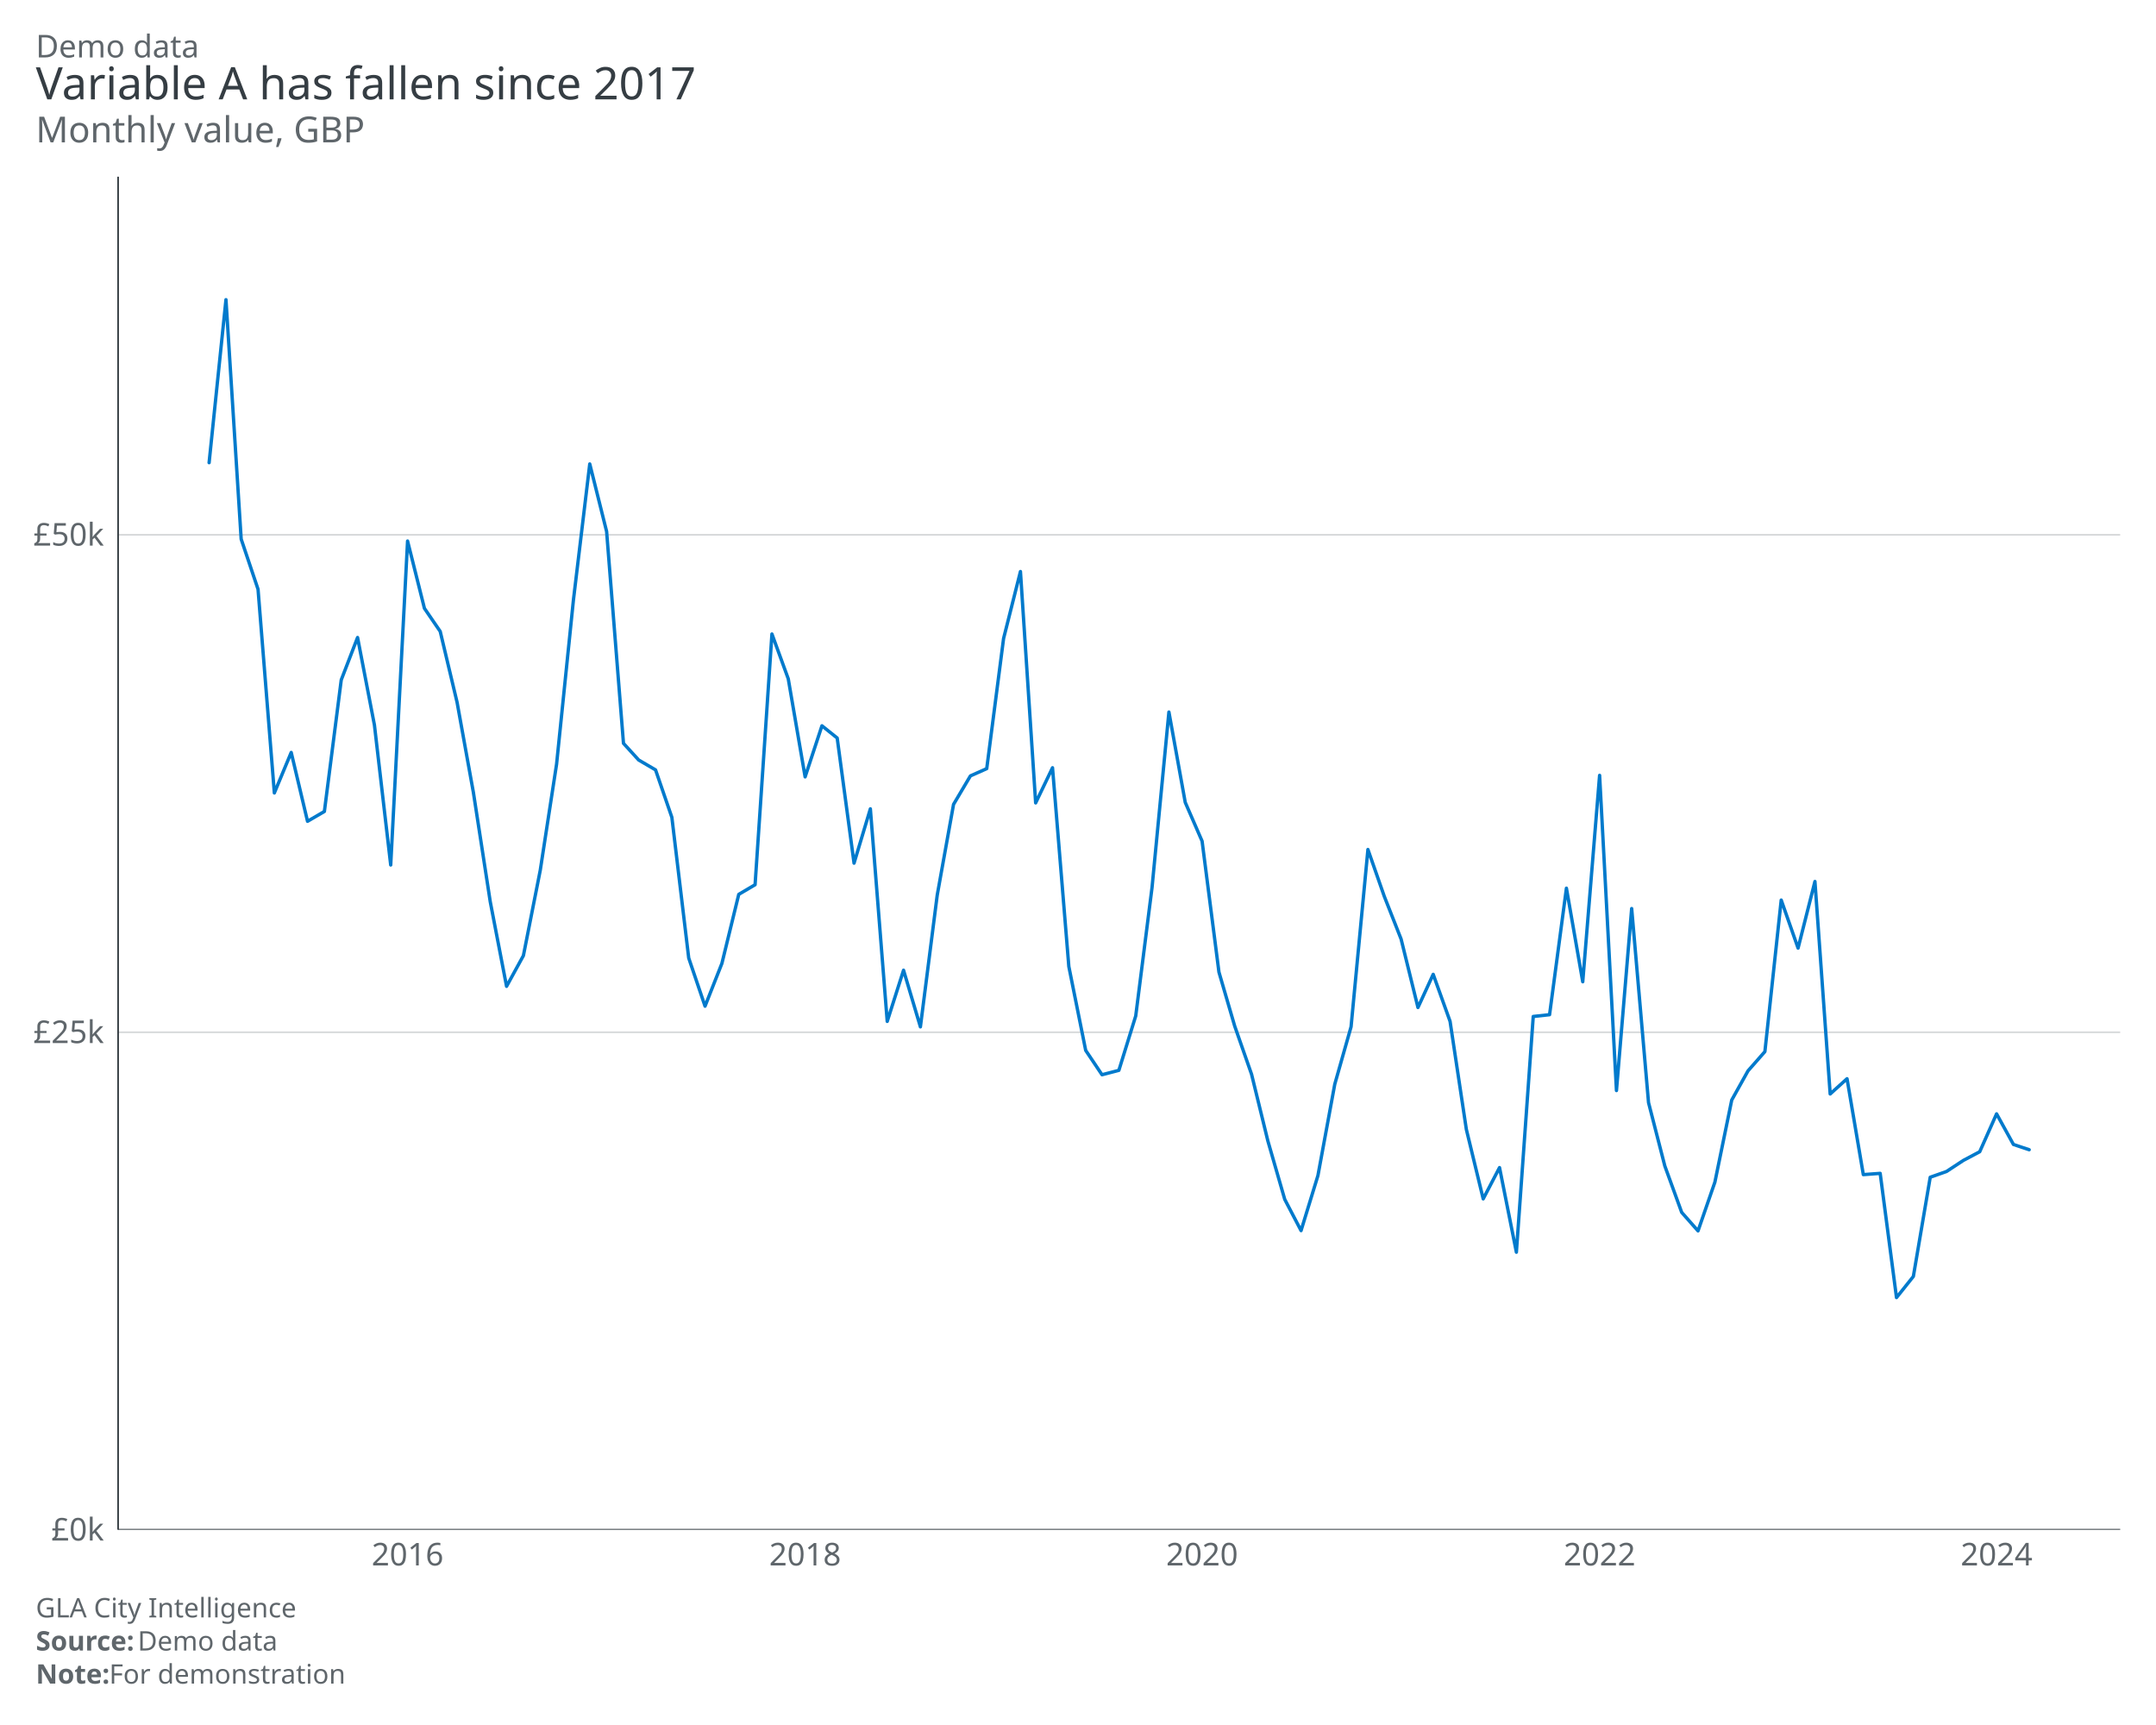
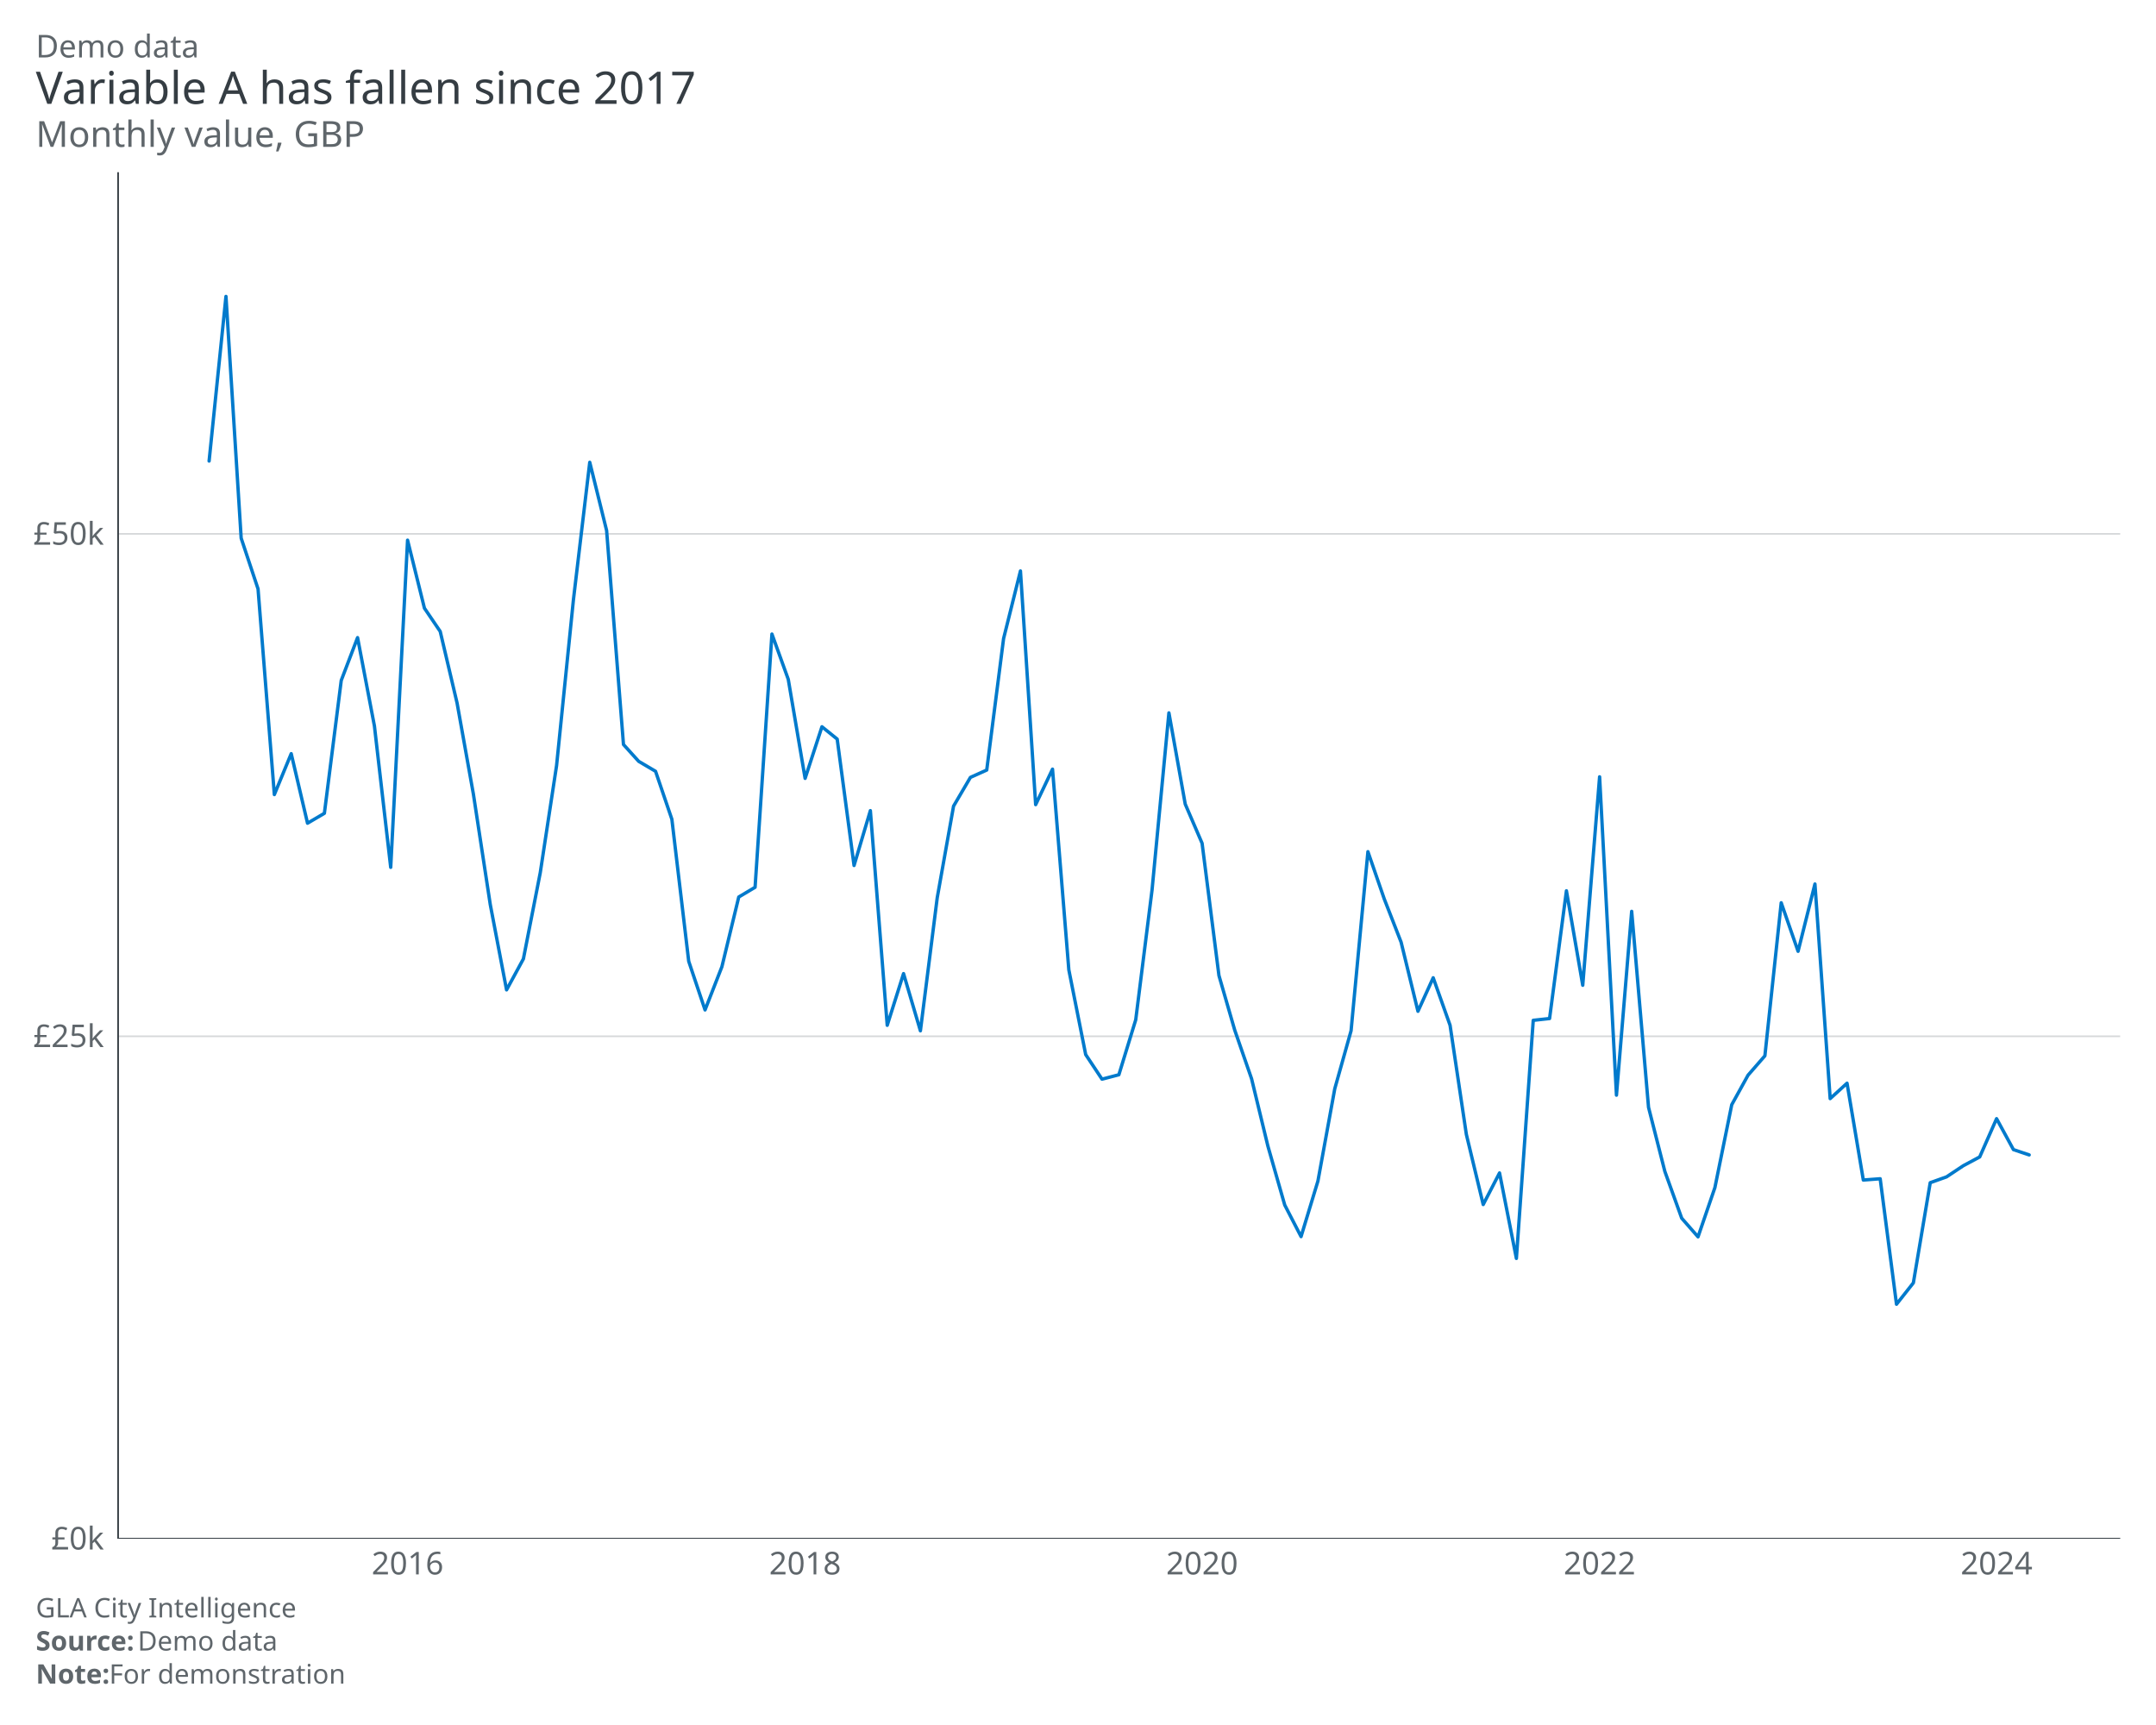
<svg xmlns="http://www.w3.org/2000/svg" class="svglite" data-engine-version="2.0" width="720.00pt" height="576.00pt" viewBox="0 0 720.00 576.00">
  <defs>
    <style type="text/css">
    .svglite line, .svglite polyline, .svglite polygon, .svglite path, .svglite rect, .svglite circle {
      fill: none;
      stroke: #000000;
      stroke-linecap: round;
      stroke-linejoin: round;
      stroke-miterlimit: 10.00;
    }
  </style>
  </defs>
  <rect width="100%" height="100%" style="stroke: none; fill: #FFFFFF;" />
  <defs>
    <clipPath id="cpMC4wMHw3MjAuMDB8MC4wMHw1NzYuMDA=">
      <rect x="0.00" y="0.00" width="720.00" height="576.00" />
    </clipPath>
  </defs>
  <g clip-path="url(#cpMC4wMHw3MjAuMDB8MC4wMHw1NzYuMDA=)">
    <rect x="0.00" y="0.00" width="720.00" height="576.00" style="stroke-width: 1.02; stroke: none; fill: #FFFFFF;" />
  </g>
  <defs>
-     <clipPath id="cpMzkuNDR8NzA4LjA0fDU5LjAwfDUxMC44MA==">
-       <rect x="39.44" y="59.00" width="668.61" height="451.80" />
+     <clipPath id="cpMzkuNDR8NzA4LjA0fDU3LjUwfDUxMy43OQ==">
+       <rect x="39.44" y="57.50" width="668.61" height="456.29" />
    </clipPath>
  </defs>
-   <g clip-path="url(#cpMzkuNDR8NzA4LjA0fDU5LjAwfDUxMC44MA==)">
-     <rect x="39.44" y="59.00" width="668.61" height="451.80" style="stroke-width: 1.02; stroke: none; fill: #FFFFFF;" />
-     <polyline points="39.44,510.80 708.04,510.80 " style="stroke-width: 0.56; stroke: #D6D8DA; stroke-linecap: butt;" />
-     <polyline points="39.44,344.69 708.04,344.69 " style="stroke-width: 0.56; stroke: #D6D8DA; stroke-linecap: butt;" />
-     <polyline points="39.44,178.58 708.04,178.58 " style="stroke-width: 0.56; stroke: #D6D8DA; stroke-linecap: butt;" />
-     <polyline points="69.83,154.50 75.46,100.07 80.54,180.01 86.17,196.76 91.62,264.78 97.25,251.25 102.70,274.24 108.33,270.96 113.96,227.03 119.41,212.87 125.04,242.09 130.48,288.83 136.11,180.66 141.74,203.14 147.01,210.84 152.64,234.50 158.09,264.61 163.72,301.10 169.17,329.35 174.79,319.10 180.42,290.60 185.87,255.17 191.50,200.33 196.95,154.92 202.58,177.47 208.21,248.21 213.29,253.78 218.92,257.07 224.37,272.92 230.00,319.90 235.45,335.98 241.08,321.70 246.71,298.64 252.16,295.43 257.79,211.70 263.24,226.66 268.87,259.41 274.49,242.35 279.58,246.43 285.21,288.22 290.66,270.08 296.29,341.06 301.74,323.97 307.37,342.88 312.99,298.88 318.44,268.59 324.07,259.08 329.52,256.66 335.15,213.19 340.78,190.84 345.86,268.10 351.49,256.36 356.94,322.74 362.57,350.74 368.02,358.87 373.65,357.40 379.28,339.23 384.73,296.30 390.36,237.76 395.81,267.92 401.44,280.87 407.07,324.61 412.33,342.62 417.96,358.71 423.41,380.98 429.04,400.48 434.49,410.92 440.12,392.56 445.75,362.03 451.19,342.86 456.82,283.66 462.27,299.27 467.90,313.57 473.53,336.42 478.62,325.34 484.25,341.03 489.69,377.12 495.32,400.32 500.77,389.87 506.40,418.13 512.03,339.41 517.48,338.82 523.11,296.58 528.56,327.82 534.19,258.90 539.82,364.15 544.90,303.38 550.53,368.17 555.98,389.36 561.61,404.84 567.06,411.01 572.69,394.73 578.32,367.31 583.76,357.56 589.39,351.15 594.84,300.54 600.47,316.59 606.10,294.34 611.19,365.29 616.82,360.20 622.26,392.22 627.89,391.80 633.34,433.28 638.97,426.22 644.60,393.10 650.05,391.17 655.68,387.47 661.13,384.58 666.76,371.93 672.39,382.15 677.65,383.91 " style="stroke-width: 1.12; stroke: #007ACC;" />
-     <line x1="39.44" y1="510.80" x2="708.04" y2="510.80" style="stroke-width: 0.56; stroke: #353D43; stroke-linecap: butt;" />
+   <g clip-path="url(#cpMzkuNDR8NzA4LjA0fDU3LjUwfDUxMy43OQ==)">
+     <rect x="39.44" y="57.50" width="668.61" height="456.29" style="stroke-width: 1.02; stroke: none; fill: #FFFFFF;" />
+     <polyline points="39.44,513.79 708.04,513.79 " style="stroke-width: 0.56; stroke: #D6D8DA; stroke-linecap: butt;" />
+     <polyline points="39.44,346.03 708.04,346.03 " style="stroke-width: 0.56; stroke: #D6D8DA; stroke-linecap: butt;" />
+     <polyline points="39.44,178.27 708.04,178.27 " style="stroke-width: 0.56; stroke: #D6D8DA; stroke-linecap: butt;" />
+     <polyline points="69.83,153.95 75.46,98.98 80.54,179.71 86.17,196.64 91.62,265.32 97.25,251.66 102.70,274.88 108.33,271.57 113.96,227.20 119.41,212.91 125.04,242.42 130.48,289.61 136.11,180.37 141.74,203.08 147.01,210.85 152.64,234.75 158.09,265.16 163.72,302.01 169.17,330.53 174.79,320.18 180.42,291.41 185.87,255.63 191.50,200.24 196.95,154.37 202.58,177.15 208.21,248.60 213.29,254.22 218.92,257.54 224.37,273.55 230.00,320.99 235.45,337.23 241.08,322.81 246.71,299.52 252.16,296.28 257.79,211.72 263.24,226.83 268.87,259.91 274.49,242.67 279.58,246.79 285.21,289.00 290.66,270.68 296.29,342.36 301.74,325.10 307.37,344.20 312.99,299.77 318.44,269.18 324.07,259.58 329.52,257.13 335.15,213.22 340.78,190.65 345.86,268.68 351.49,256.83 356.94,323.86 362.57,352.14 368.02,360.35 373.65,358.87 379.28,340.52 384.73,297.16 390.36,238.04 395.81,268.50 401.44,281.58 407.07,325.75 412.33,343.94 417.96,360.19 423.41,382.68 429.04,402.37 434.49,412.92 440.12,394.38 445.75,363.54 451.19,344.19 456.82,284.39 462.27,300.16 467.90,314.60 473.53,337.68 478.62,326.49 484.25,342.34 489.69,378.78 495.32,402.21 500.77,391.66 506.40,420.20 512.03,340.70 517.48,340.10 523.11,297.45 528.56,328.99 534.19,259.39 539.82,365.69 544.90,304.31 550.53,369.75 555.98,391.15 561.61,406.78 567.06,413.00 572.69,396.57 578.32,368.88 583.76,359.02 589.39,352.55 594.84,301.45 600.47,317.65 606.10,295.18 611.19,366.84 616.82,361.70 622.26,394.03 627.89,393.60 633.34,435.50 638.97,428.37 644.60,394.92 650.05,392.97 655.68,389.23 661.13,386.31 666.76,373.54 672.39,383.87 677.65,385.64 " style="stroke-width: 1.12; stroke: #007ACC;" />
+     <line x1="39.44" y1="513.79" x2="708.04" y2="513.79" style="stroke-width: 0.56; stroke: #353D43; stroke-linecap: butt;" />
  </g>
  <g clip-path="url(#cpMC4wMHw3MjAuMDB8MC4wMHw1NzYuMDA=)">
-     <polyline points="39.44,510.80 39.44,59.00 " style="stroke-width: 0.56; stroke: #353D43; stroke-linecap: butt;" />
-     <text x="34.73" y="514.41" text-anchor="end" style="font-size: 10.50px; fill: #5F666B; font-family: sans;" textLength="16.93px" lengthAdjust="spacingAndGlyphs">£0k</text>
-     <text x="34.73" y="348.30" text-anchor="end" style="font-size: 10.50px; fill: #5F666B; font-family: sans;" textLength="22.77px" lengthAdjust="spacingAndGlyphs">£25k</text>
-     <text x="34.73" y="182.19" text-anchor="end" style="font-size: 10.50px; fill: #5F666B; font-family: sans;" textLength="22.77px" lengthAdjust="spacingAndGlyphs">£50k</text>
-     <text x="136.11" y="522.73" text-anchor="middle" style="font-size: 10.50px; fill: #5F666B; font-family: sans;" textLength="23.36px" lengthAdjust="spacingAndGlyphs">2016</text>
-     <text x="268.87" y="522.73" text-anchor="middle" style="font-size: 10.50px; fill: #5F666B; font-family: sans;" textLength="23.36px" lengthAdjust="spacingAndGlyphs">2018</text>
-     <text x="401.44" y="522.73" text-anchor="middle" style="font-size: 10.50px; fill: #5F666B; font-family: sans;" textLength="23.36px" lengthAdjust="spacingAndGlyphs">2020</text>
-     <text x="534.19" y="522.73" text-anchor="middle" style="font-size: 10.50px; fill: #5F666B; font-family: sans;" textLength="23.36px" lengthAdjust="spacingAndGlyphs">2022</text>
-     <text x="666.76" y="522.73" text-anchor="middle" style="font-size: 10.50px; fill: #5F666B; font-family: sans;" textLength="23.36px" lengthAdjust="spacingAndGlyphs">2024</text>
-     <text x="11.96" y="47.54" style="font-size: 12.00px; fill: #5F666B; font-family: sans;" textLength="106.07px" lengthAdjust="spacingAndGlyphs">Monthly value, GBP</text>
+     <polyline points="39.44,513.79 39.44,57.50 " style="stroke-width: 0.56; stroke: #353D43; stroke-linecap: butt;" />
+     <text x="34.73" y="517.40" text-anchor="end" style="font-size: 10.50px; fill: #5F666B; font-family: sans;" textLength="16.93px" lengthAdjust="spacingAndGlyphs">£0k</text>
+     <text x="34.73" y="349.64" text-anchor="end" style="font-size: 10.50px; fill: #5F666B; font-family: sans;" textLength="22.77px" lengthAdjust="spacingAndGlyphs">£25k</text>
+     <text x="34.73" y="181.89" text-anchor="end" style="font-size: 10.50px; fill: #5F666B; font-family: sans;" textLength="22.77px" lengthAdjust="spacingAndGlyphs">£50k</text>
+     <text x="136.11" y="525.72" text-anchor="middle" style="font-size: 10.50px; fill: #5F666B; font-family: sans;" textLength="23.36px" lengthAdjust="spacingAndGlyphs">2016</text>
+     <text x="268.87" y="525.72" text-anchor="middle" style="font-size: 10.50px; fill: #5F666B; font-family: sans;" textLength="23.36px" lengthAdjust="spacingAndGlyphs">2018</text>
+     <text x="401.44" y="525.72" text-anchor="middle" style="font-size: 10.50px; fill: #5F666B; font-family: sans;" textLength="23.36px" lengthAdjust="spacingAndGlyphs">2020</text>
+     <text x="534.19" y="525.72" text-anchor="middle" style="font-size: 10.50px; fill: #5F666B; font-family: sans;" textLength="23.36px" lengthAdjust="spacingAndGlyphs">2022</text>
+     <text x="666.76" y="525.72" text-anchor="middle" style="font-size: 10.50px; fill: #5F666B; font-family: sans;" textLength="23.36px" lengthAdjust="spacingAndGlyphs">2024</text>
+     <text x="11.96" y="49.03" style="font-size: 12.00px; fill: #5F666B; font-family: sans;" textLength="106.07px" lengthAdjust="spacingAndGlyphs">Monthly value, GBP</text>
    <text x="11.96" y="19.18" style="font-size: 10.50px; fill: #5F666B; font-family: sans;" textLength="51.37px" lengthAdjust="spacingAndGlyphs">Demo data</text>
-     <text x="11.96" y="33.18" style="font-size: 15.00px; fill: #353D43; font-family: sans;" textLength="214.33px" lengthAdjust="spacingAndGlyphs">Variable A has fallen since 2017</text>
-     <rect x="11.96" y="524.91" width="696.09" height="8.97" style="stroke-width: 0.75; stroke: none;" />
+     <text x="11.96" y="34.67" style="font-size: 15.00px; fill: #353D43; font-family: sans;" textLength="214.33px" lengthAdjust="spacingAndGlyphs">Variable A has fallen since 2017</text>
+     <rect x="11.96" y="527.90" width="696.09" height="5.98" style="stroke-width: 0.75; stroke: none;" />
    <text x="11.96" y="540.07" style="font-size: 9.00px; fill: #5F666B; font-family: sans;" textLength="84.05px" lengthAdjust="spacingAndGlyphs">GLA City Intelligence</text>
    <rect x="11.96" y="541.94" width="696.09" height="2.99" style="stroke-width: 0.75; stroke: none;" />
    <text x="11.96" y="551.13" style="font-size: 9.00px; font-weight: bold; fill: #5F666B; font-family: sans;" textLength="31.02px" lengthAdjust="spacingAndGlyphs">Source:</text>
    <text x="45.97" y="551.13" style="font-size: 9.00px; fill: #5F666B; font-family: sans;" textLength="44.03px" lengthAdjust="spacingAndGlyphs">Demo data</text>
    <rect x="11.96" y="552.99" width="696.09" height="2.99" style="stroke-width: 0.75; stroke: none;" />
    <text x="11.96" y="562.18" style="font-size: 9.00px; font-weight: bold; fill: #5F666B; font-family: sans;" textLength="21.51px" lengthAdjust="spacingAndGlyphs">Note:</text>
    <text x="36.46" y="562.18" style="font-size: 9.00px; fill: #5F666B; font-family: sans;" textLength="73.04px" lengthAdjust="spacingAndGlyphs">For demonstration</text>
    <rect x="11.96" y="564.04" width="696.09" height="0.00" style="stroke-width: 0.75; stroke: none;" />
  </g>
</svg>
